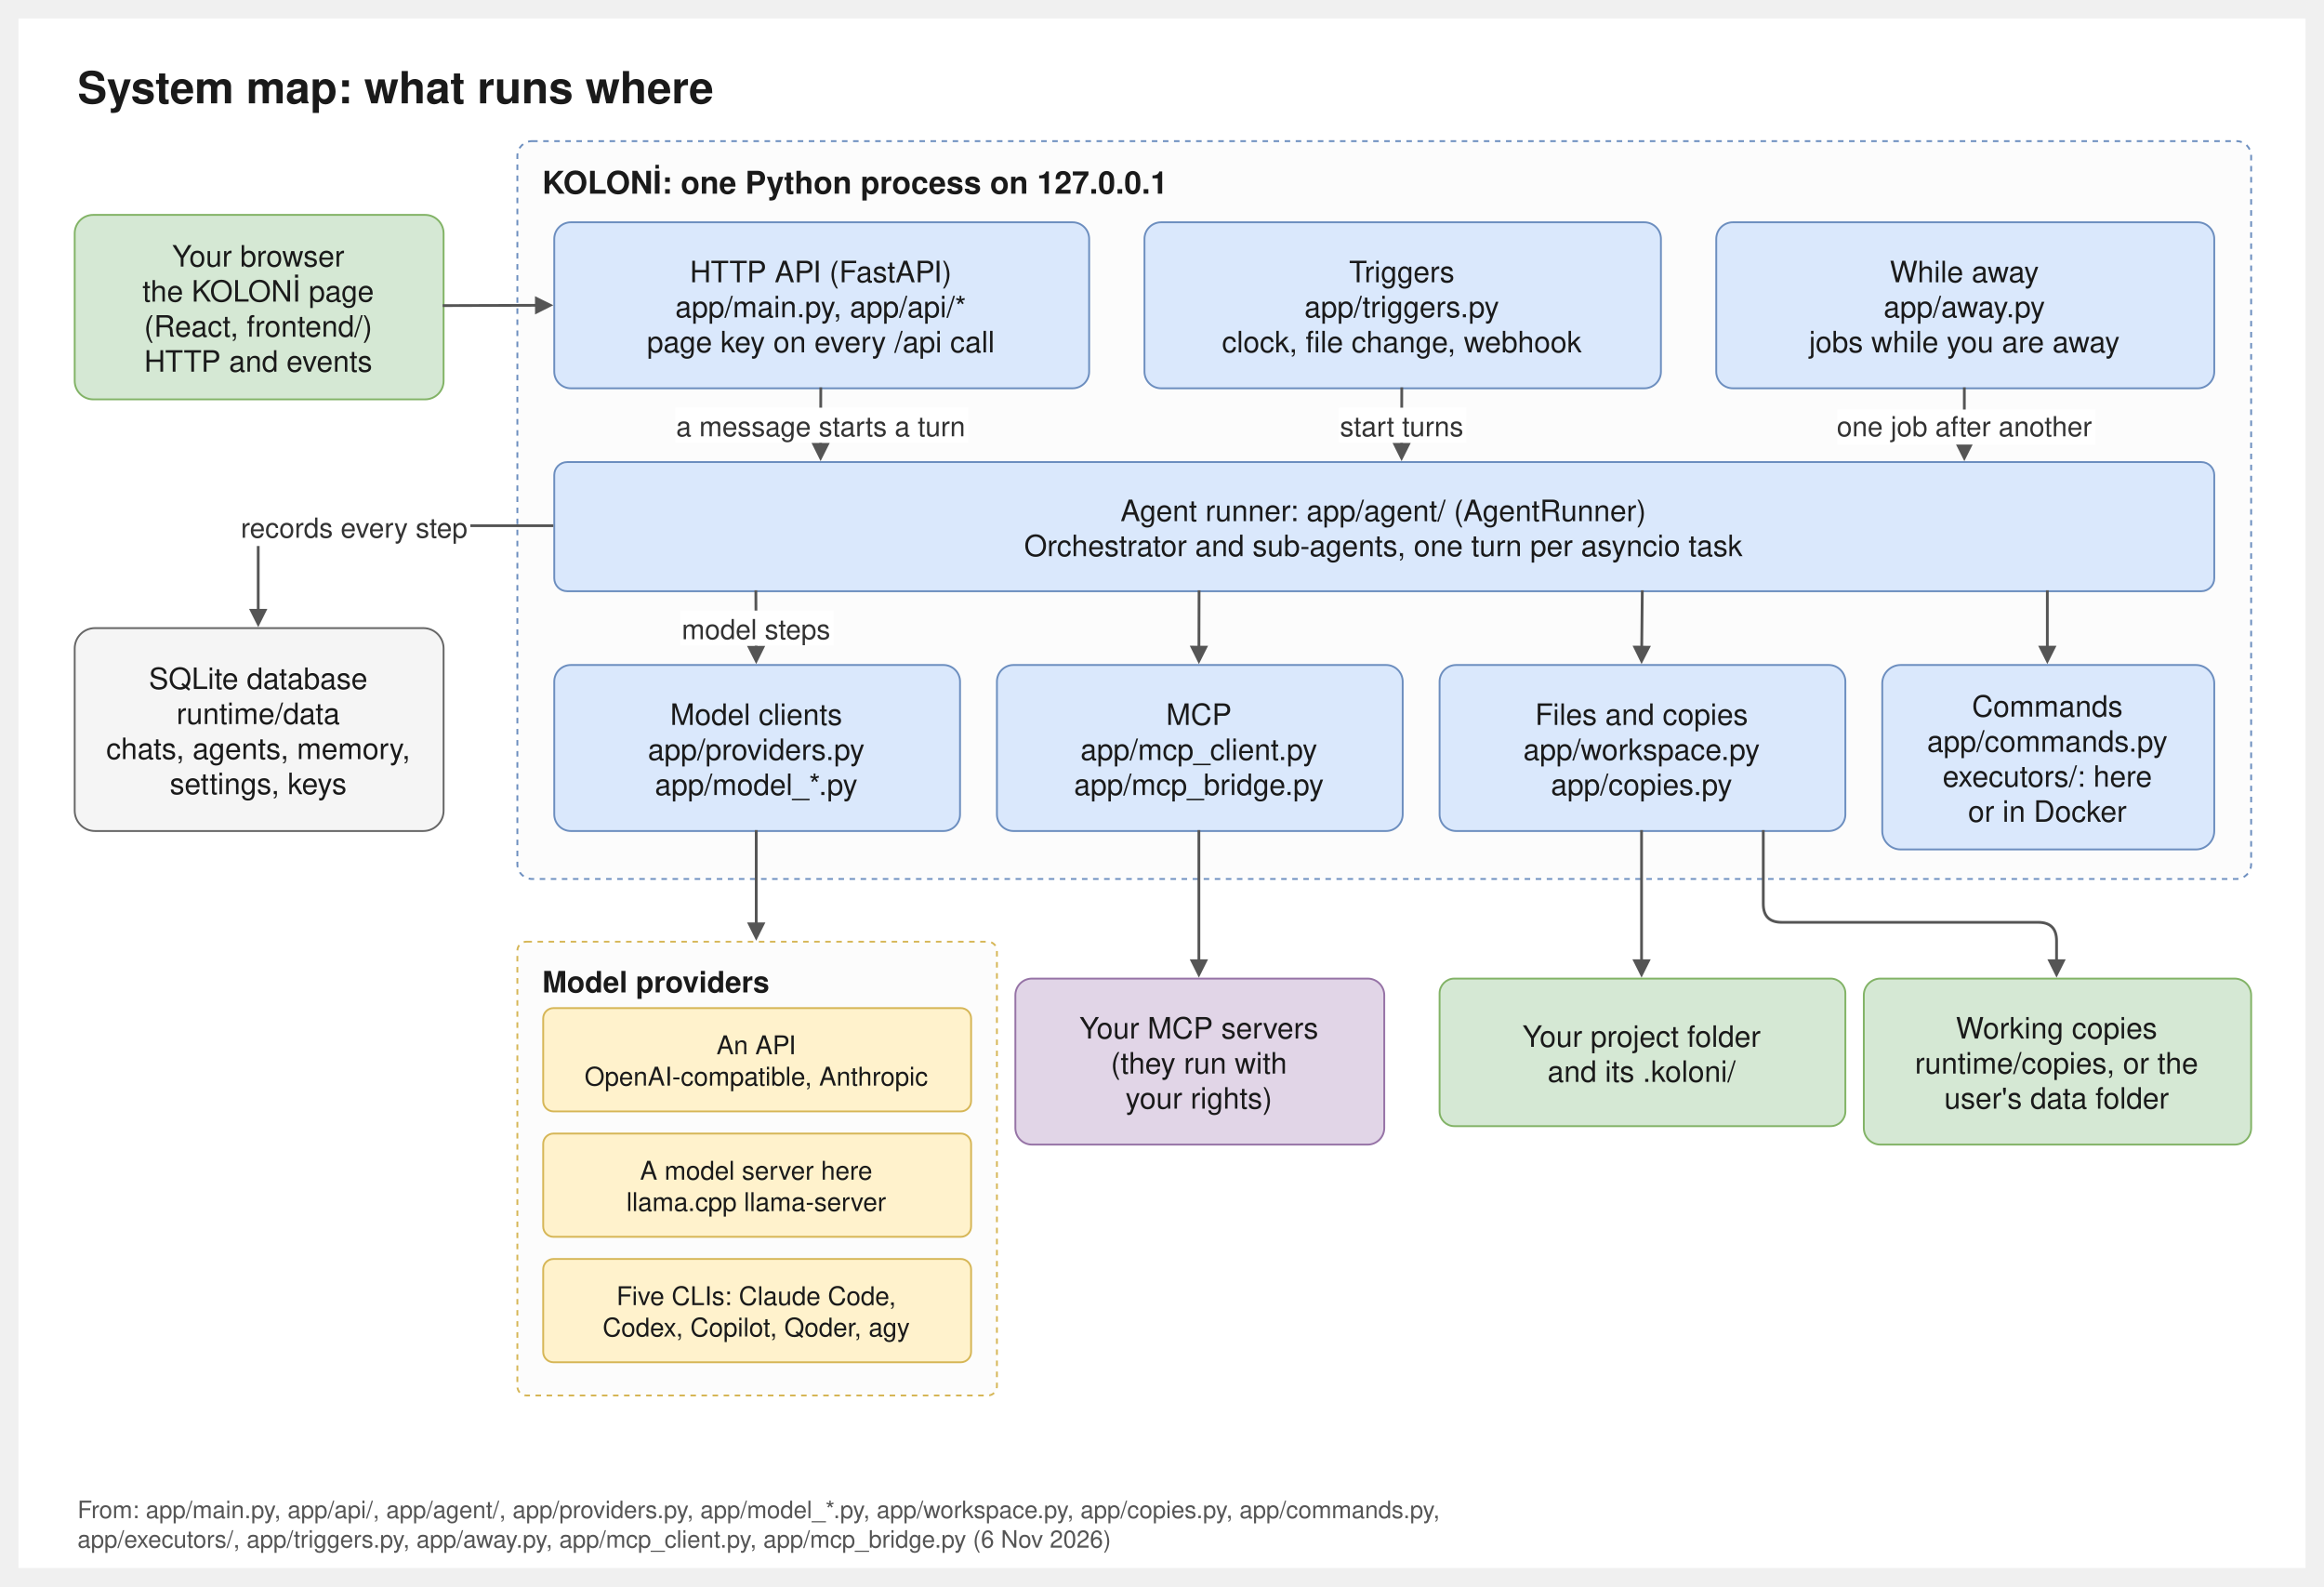
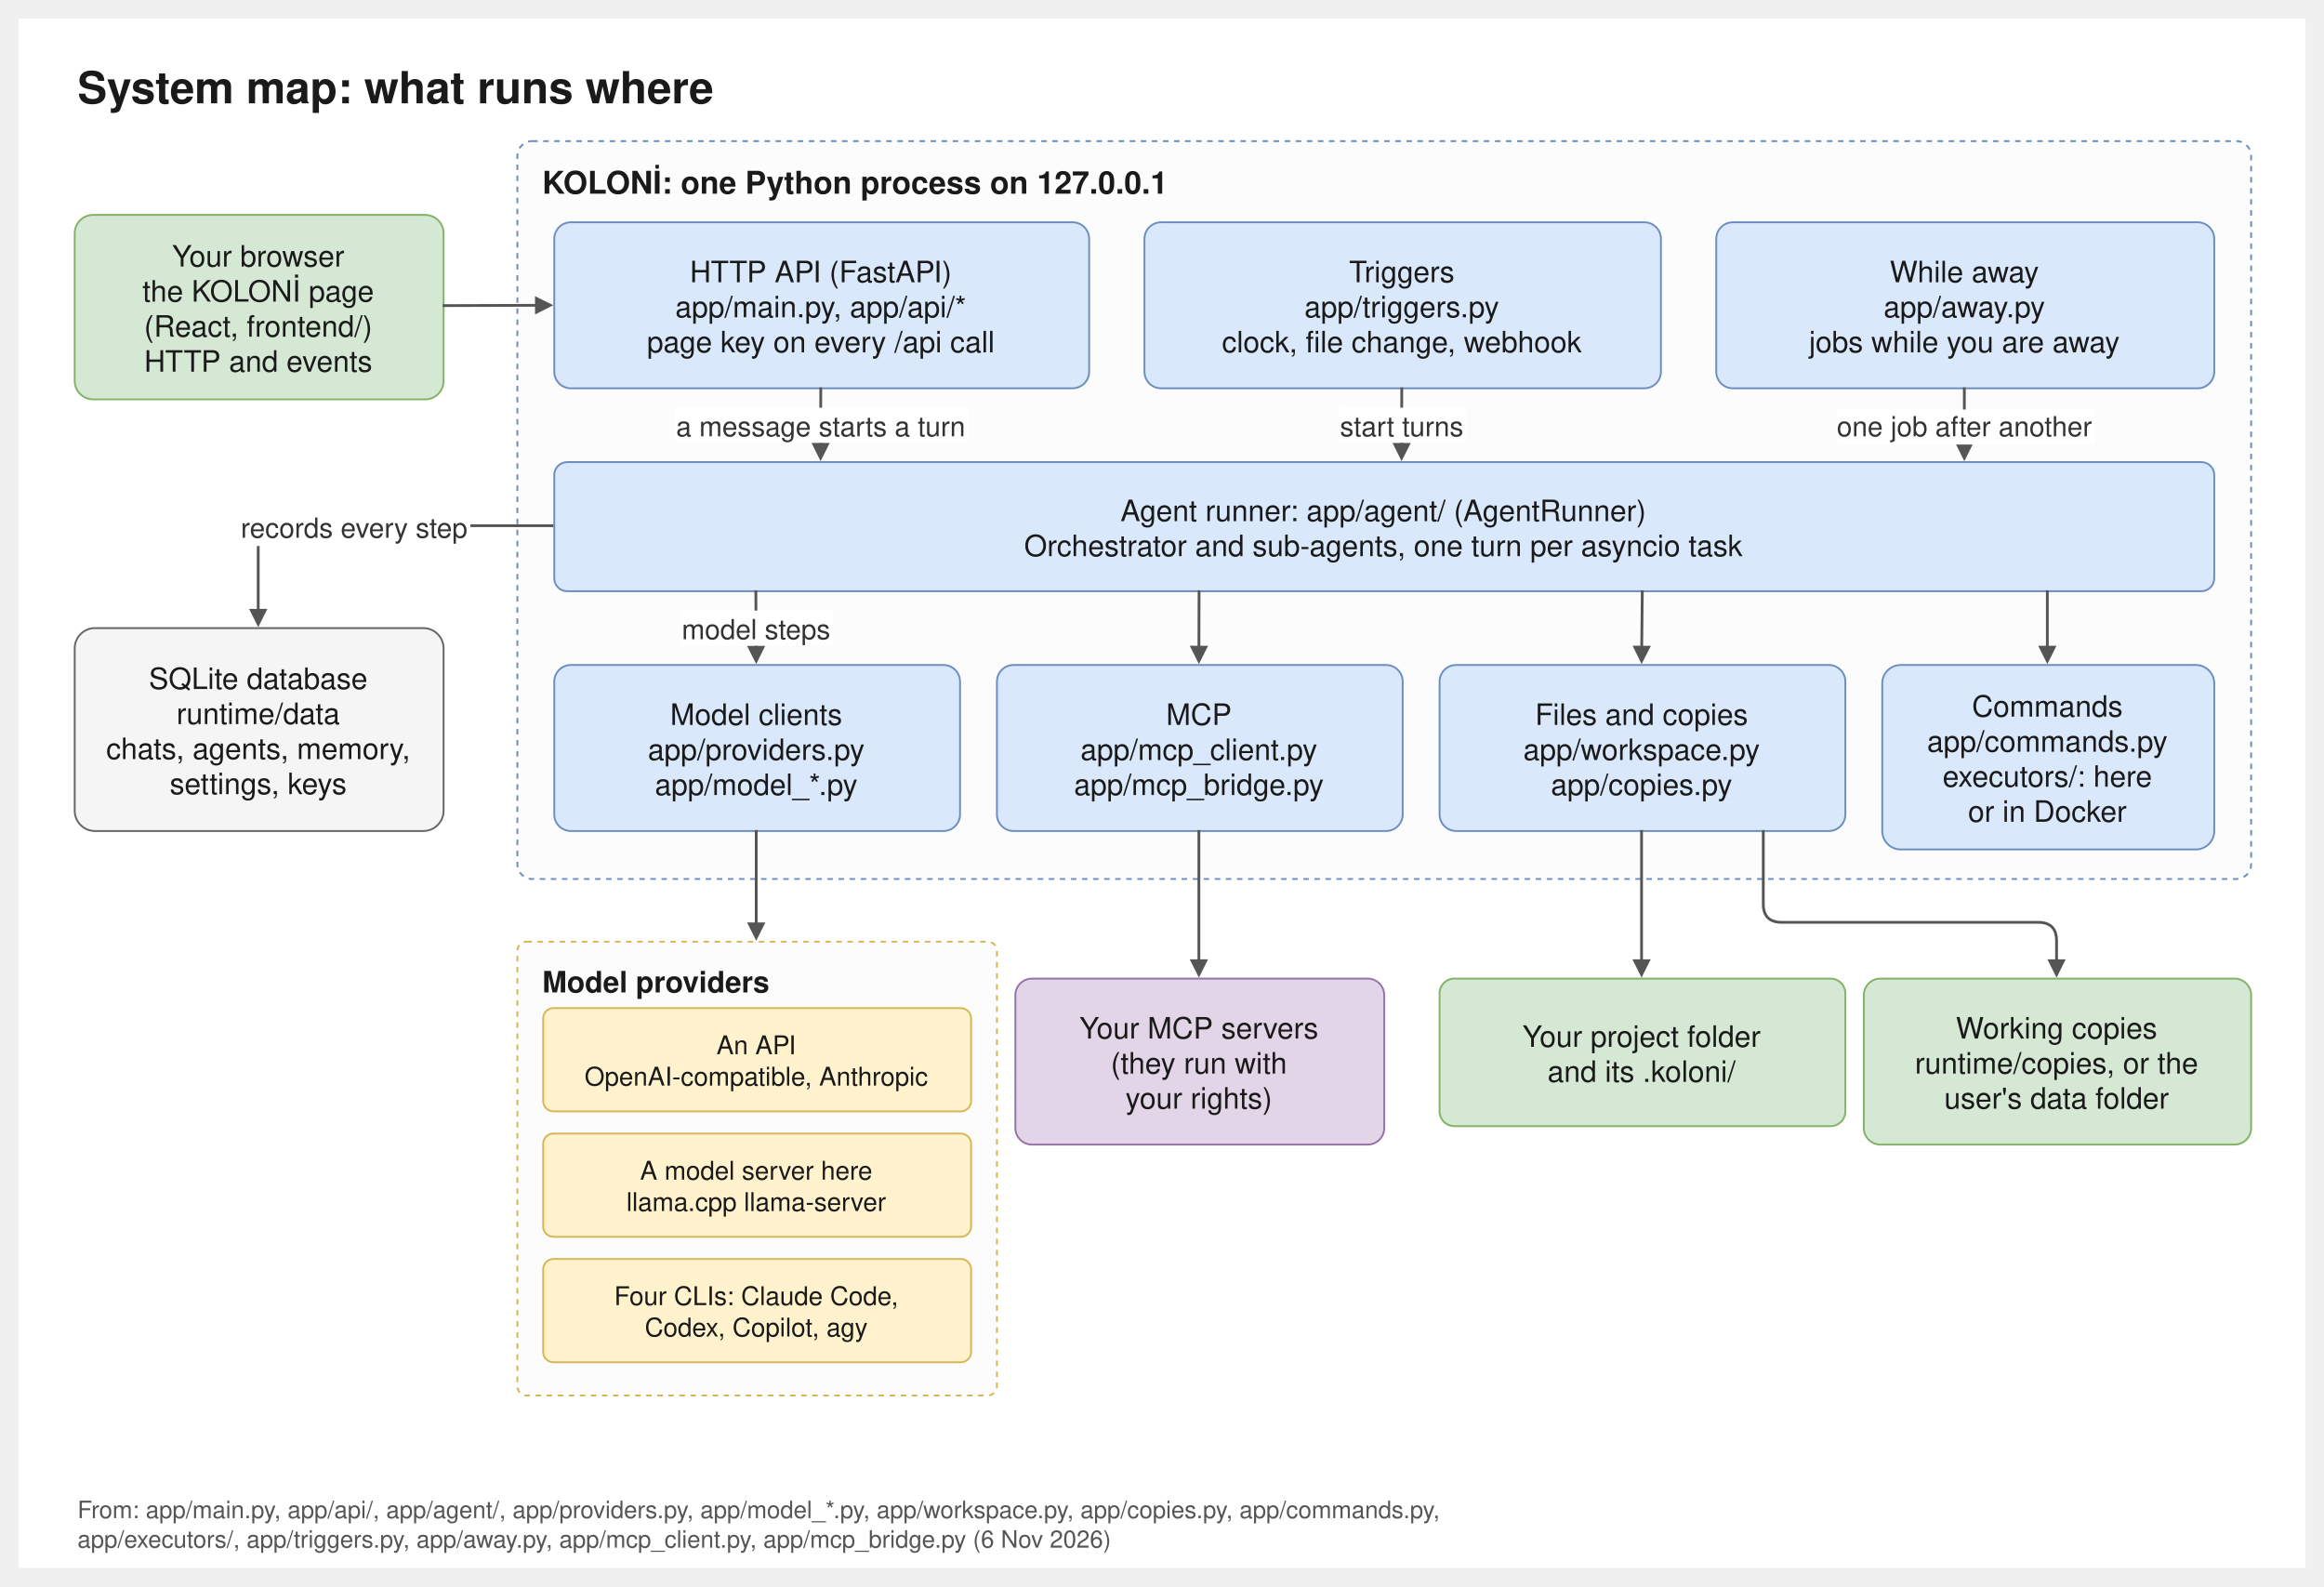
<svg xmlns="http://www.w3.org/2000/svg" style="background: transparent; background-color: transparent;" version="1.1" width="1260px" height="860px" viewBox="0 0 1260 860">
  <defs />
  <g>
    <g data-cell-id="0">
      <g data-cell-id="1">
        <g data-cell-id="backdrop">
          <g>
            <rect x="10" y="10" width="1240" height="840" fill="#ffffff" stroke="none" pointer-events="all" style="fill: light-dark(rgb(255, 255, 255), rgb(18, 18, 18));" />
          </g>
        </g>
        <g data-cell-id="title">
          <g>
            <rect x="40" y="26" width="1180" height="36" fill="none" stroke="none" pointer-events="all" />
          </g>
          <g>
            <g fill="#1a1a1a" font-family="Helvetica" font-weight="bold" text-anchor="start" font-size="24px" style="fill: light-dark(rgb(26, 26, 26), rgb(215, 215, 215));">
              <text x="42" y="56">System map: what runs where</text>
            </g>
          </g>
        </g>
        <g data-cell-id="page">
          <g transform="translate(0.5,0.5)">
            <rect x="40" y="116" width="200" height="100" rx="10" ry="10" fill="#d5e8d4" stroke="#82b366" pointer-events="all" style="fill: light-dark(rgb(213, 232, 212), rgb(31, 47, 30)); stroke: light-dark(rgb(130, 179, 102), rgb(68, 110, 44));" />
          </g>
          <g>
            <g fill="#1a1a1a" font-family="Helvetica" text-anchor="middle" font-size="16px" style="fill: light-dark(rgb(26, 26, 26), rgb(215, 215, 215));">
              <text x="140" y="144.5">Your browser</text>
              <text x="140" y="163.5">the KOLONİ page</text>
              <text x="140" y="182.5">(React, frontend/)</text>
              <text x="140" y="201.5">HTTP and events</text>
            </g>
          </g>
        </g>
        <g data-cell-id="db">
          <g transform="translate(0.5,0.5)">
            <rect x="40" y="340" width="200" height="110" rx="11" ry="11" fill="#f5f5f5" stroke="#666666" pointer-events="all" style="fill: light-dark(rgb(245, 245, 245), rgb(26, 26, 26)); stroke: light-dark(rgb(102, 102, 102), rgb(149, 149, 149));" />
          </g>
          <g>
            <g fill="#1a1a1a" font-family="Helvetica" text-anchor="middle" font-size="16px" style="fill: light-dark(rgb(26, 26, 26), rgb(215, 215, 215));">
              <text x="140" y="373.5">SQLite database</text>
              <text x="140" y="392.5">runtime/data</text>
              <text x="140" y="411.5">chats, agents, memory,</text>
              <text x="140" y="430.5">settings, keys</text>
            </g>
          </g>
        </g>
        <g data-cell-id="proc">
          <g transform="translate(0.5,0.5)">
            <rect x="280" y="76" width="940" height="400" rx="8" ry="8" fill="#fcfcfc" stroke="#6c8ebf" stroke-dasharray="3 3" pointer-events="all" style="fill: light-dark(rgb(252, 252, 252), rgb(20, 20, 20)); stroke: light-dark(rgb(108, 142, 191), rgb(92, 121, 163));" />
          </g>
          <g>
            <g fill="#1a1a1a" font-family="Helvetica" font-weight="bold" text-anchor="start" font-size="17px" style="fill: light-dark(rgb(26, 26, 26), rgb(215, 215, 215));">
              <text x="294" y="105">KOLONİ: one Python process on 127.0.0.1</text>
            </g>
          </g>
        </g>
        <g data-cell-id="api">
          <g transform="translate(0.5,0.5)">
            <rect x="300" y="120" width="290" height="90" rx="9" ry="9" fill="#dae8fc" stroke="#6c8ebf" pointer-events="all" style="fill: light-dark(rgb(218, 232, 252), rgb(29, 41, 59)); stroke: light-dark(rgb(108, 142, 191), rgb(92, 121, 163));" />
          </g>
          <g>
            <g fill="#1a1a1a" font-family="Helvetica" text-anchor="middle" font-size="16px" style="fill: light-dark(rgb(26, 26, 26), rgb(215, 215, 215));">
              <text x="445" y="153">HTTP API (FastAPI)</text>
              <text x="445" y="172">app/main.py, app/api/*</text>
              <text x="445" y="191">page key on every /api call</text>
            </g>
          </g>
        </g>
        <g data-cell-id="trig">
          <g transform="translate(0.5,0.5)">
            <rect x="620" y="120" width="280" height="90" rx="9" ry="9" fill="#dae8fc" stroke="#6c8ebf" pointer-events="all" style="fill: light-dark(rgb(218, 232, 252), rgb(29, 41, 59)); stroke: light-dark(rgb(108, 142, 191), rgb(92, 121, 163));" />
          </g>
          <g>
            <g fill="#1a1a1a" font-family="Helvetica" text-anchor="middle" font-size="16px" style="fill: light-dark(rgb(26, 26, 26), rgb(215, 215, 215));">
              <text x="760" y="153">Triggers</text>
              <text x="760" y="172">app/triggers.py</text>
              <text x="760" y="191">clock, file change, webhook</text>
            </g>
          </g>
        </g>
        <g data-cell-id="night">
          <g transform="translate(0.5,0.5)">
            <rect x="930" y="120" width="270" height="90" rx="9" ry="9" fill="#dae8fc" stroke="#6c8ebf" pointer-events="all" style="fill: light-dark(rgb(218, 232, 252), rgb(29, 41, 59)); stroke: light-dark(rgb(108, 142, 191), rgb(92, 121, 163));" />
          </g>
          <g>
            <g fill="#1a1a1a" font-family="Helvetica" text-anchor="middle" font-size="16px" style="fill: light-dark(rgb(26, 26, 26), rgb(215, 215, 215));">
              <text x="1065" y="153">While away</text>
              <text x="1065" y="172">app/away.py</text>
              <text x="1065" y="191">jobs while you are away</text>
            </g>
          </g>
        </g>
        <g data-cell-id="run">
          <g transform="translate(0.5,0.5)">
            <rect x="300" y="250" width="900" height="70" rx="7" ry="7" fill="#dae8fc" stroke="#6c8ebf" pointer-events="all" style="fill: light-dark(rgb(218, 232, 252), rgb(29, 41, 59)); stroke: light-dark(rgb(108, 142, 191), rgb(92, 121, 163));" />
          </g>
          <g>
            <g fill="#1a1a1a" font-family="Helvetica" text-anchor="middle" font-size="16px" style="fill: light-dark(rgb(26, 26, 26), rgb(215, 215, 215));">
              <text x="750" y="282.5">Agent runner: app/agent/ (AgentRunner)</text>
              <text x="750" y="301.5">Orchestrator and sub-agents, one turn per asyncio task</text>
            </g>
          </g>
        </g>
        <g data-cell-id="models">
          <g transform="translate(0.5,0.5)">
            <rect x="300" y="360" width="220" height="90" rx="9" ry="9" fill="#dae8fc" stroke="#6c8ebf" pointer-events="all" style="fill: light-dark(rgb(218, 232, 252), rgb(29, 41, 59)); stroke: light-dark(rgb(108, 142, 191), rgb(92, 121, 163));" />
          </g>
          <g>
            <g fill="#1a1a1a" font-family="Helvetica" text-anchor="middle" font-size="16px" style="fill: light-dark(rgb(26, 26, 26), rgb(215, 215, 215));">
              <text x="410" y="393">Model clients</text>
              <text x="410" y="412">app/providers.py</text>
              <text x="410" y="431">app/model_*.py</text>
            </g>
          </g>
        </g>
        <g data-cell-id="mcp">
          <g transform="translate(0.5,0.5)">
            <rect x="540" y="360" width="220" height="90" rx="9" ry="9" fill="#dae8fc" stroke="#6c8ebf" pointer-events="all" style="fill: light-dark(rgb(218, 232, 252), rgb(29, 41, 59)); stroke: light-dark(rgb(108, 142, 191), rgb(92, 121, 163));" />
          </g>
          <g>
            <g fill="#1a1a1a" font-family="Helvetica" text-anchor="middle" font-size="16px" style="fill: light-dark(rgb(26, 26, 26), rgb(215, 215, 215));">
              <text x="650" y="393">MCP</text>
              <text x="650" y="412">app/mcp_client.py</text>
              <text x="650" y="431">app/mcp_bridge.py</text>
            </g>
          </g>
        </g>
        <g data-cell-id="ws">
          <g transform="translate(0.5,0.5)">
            <rect x="780" y="360" width="220" height="90" rx="9" ry="9" fill="#dae8fc" stroke="#6c8ebf" pointer-events="all" style="fill: light-dark(rgb(218, 232, 252), rgb(29, 41, 59)); stroke: light-dark(rgb(108, 142, 191), rgb(92, 121, 163));" />
          </g>
          <g>
            <g fill="#1a1a1a" font-family="Helvetica" text-anchor="middle" font-size="16px" style="fill: light-dark(rgb(26, 26, 26), rgb(215, 215, 215));">
              <text x="890" y="393">Files and copies</text>
              <text x="890" y="412">app/workspace.py</text>
              <text x="890" y="431">app/copies.py</text>
            </g>
          </g>
        </g>
        <g data-cell-id="cmd">
          <g transform="translate(0.5,0.5)">
            <rect x="1020" y="360" width="180" height="100" rx="10" ry="10" fill="#dae8fc" stroke="#6c8ebf" pointer-events="all" style="fill: light-dark(rgb(218, 232, 252), rgb(29, 41, 59)); stroke: light-dark(rgb(108, 142, 191), rgb(92, 121, 163));" />
          </g>
          <g>
            <g fill="#1a1a1a" font-family="Helvetica" text-anchor="middle" font-size="16px" style="fill: light-dark(rgb(26, 26, 26), rgb(215, 215, 215));">
              <text x="1110" y="388.5">Commands</text>
              <text x="1110" y="407.5">app/commands.py</text>
              <text x="1110" y="426.5">executors/: here</text>
              <text x="1110" y="445.5">or in Docker</text>
            </g>
          </g>
        </g>
        <g data-cell-id="prov">
          <g transform="translate(0.5,0.5)">
            <rect x="280" y="510" width="260" height="246" rx="4.92" ry="4.92" fill="#fcfcfc" stroke="#d6b656" stroke-dasharray="3 3" pointer-events="all" style="fill: light-dark(rgb(252, 252, 252), rgb(20, 20, 20)); stroke: light-dark(rgb(214, 182, 86), rgb(109, 81, 0));" />
          </g>
          <g>
            <g fill="#1a1a1a" font-family="Helvetica" font-weight="bold" text-anchor="start" font-size="16px" style="fill: light-dark(rgb(26, 26, 26), rgb(215, 215, 215));">
              <text x="294" y="538">Model providers</text>
            </g>
          </g>
        </g>
        <g data-cell-id="p_api">
          <g transform="translate(0.5,0.5)">
            <rect x="294" y="546" width="232" height="56" rx="5.6" ry="5.6" fill="#fff2cc" stroke="#d6b656" pointer-events="all" style="fill: light-dark(rgb(255, 242, 204), rgb(40, 29, 0)); stroke: light-dark(rgb(214, 182, 86), rgb(109, 81, 0));" />
          </g>
          <g>
            <g fill="#1a1a1a" font-family="Helvetica" text-anchor="middle" font-size="14px" style="fill: light-dark(rgb(26, 26, 26), rgb(215, 215, 215));">
              <text x="410" y="571.5">An API</text>
              <text x="410" y="588.5">OpenAI-compatible, Anthropic</text>
            </g>
          </g>
        </g>
        <g data-cell-id="p_local">
          <g transform="translate(0.5,0.5)">
            <rect x="294" y="614" width="232" height="56" rx="5.6" ry="5.6" fill="#fff2cc" stroke="#d6b656" pointer-events="all" style="fill: light-dark(rgb(255, 242, 204), rgb(40, 29, 0)); stroke: light-dark(rgb(214, 182, 86), rgb(109, 81, 0));" />
          </g>
          <g>
            <g fill="#1a1a1a" font-family="Helvetica" text-anchor="middle" font-size="14px" style="fill: light-dark(rgb(26, 26, 26), rgb(215, 215, 215));">
              <text x="410" y="639.5">A model server here</text>
              <text x="410" y="656.5">llama.cpp llama-server</text>
            </g>
          </g>
        </g>
        <g data-cell-id="p_cli">
          <g transform="translate(0.5,0.5)">
            <rect x="294" y="682" width="232" height="56" rx="5.6" ry="5.6" fill="#fff2cc" stroke="#d6b656" pointer-events="all" style="fill: light-dark(rgb(255, 242, 204), rgb(40, 29, 0)); stroke: light-dark(rgb(214, 182, 86), rgb(109, 81, 0));" />
          </g>
          <g>
            <g fill="#1a1a1a" font-family="Helvetica" text-anchor="middle" font-size="14px" style="fill: light-dark(rgb(26, 26, 26), rgb(215, 215, 215));">
-               <text x="410" y="707.5">Five CLIs: Claude Code,</text>
-               <text x="410" y="724.5">Codex, Copilot, Qoder, agy</text>
+               <text x="410" y="707.5">Four CLIs: Claude Code,</text>
+               <text x="410" y="724.5">Codex, Copilot, agy</text>
            </g>
          </g>
        </g>
        <g data-cell-id="srv">
          <g transform="translate(0.5,0.5)">
            <rect x="550" y="530" width="200" height="90" rx="9" ry="9" fill="#e1d5e7" stroke="#9673a6" pointer-events="all" style="fill: light-dark(rgb(225, 213, 231), rgb(57, 47, 63)); stroke: light-dark(rgb(150, 115, 166), rgb(149, 119, 163));" />
          </g>
          <g>
            <g fill="#1a1a1a" font-family="Helvetica" text-anchor="middle" font-size="16px" style="fill: light-dark(rgb(26, 26, 26), rgb(215, 215, 215));">
              <text x="650" y="563">Your MCP servers</text>
              <text x="650" y="582">(they run with</text>
              <text x="650" y="601">your rights)</text>
            </g>
          </g>
        </g>
        <g data-cell-id="proj">
          <g transform="translate(0.5,0.5)">
            <rect x="780" y="530" width="220" height="80" rx="8" ry="8" fill="#d5e8d4" stroke="#82b366" pointer-events="all" style="fill: light-dark(rgb(213, 232, 212), rgb(31, 47, 30)); stroke: light-dark(rgb(130, 179, 102), rgb(68, 110, 44));" />
          </g>
          <g>
            <g fill="#1a1a1a" font-family="Helvetica" text-anchor="middle" font-size="16px" style="fill: light-dark(rgb(26, 26, 26), rgb(215, 215, 215));">
              <text x="890" y="567.5">Your project folder</text>
              <text x="890" y="586.5">and its .koloni/</text>
            </g>
          </g>
        </g>
        <g data-cell-id="copies">
          <g transform="translate(0.5,0.5)">
            <rect x="1010" y="530" width="210" height="90" rx="9" ry="9" fill="#d5e8d4" stroke="#82b366" pointer-events="all" style="fill: light-dark(rgb(213, 232, 212), rgb(31, 47, 30)); stroke: light-dark(rgb(130, 179, 102), rgb(68, 110, 44));" />
          </g>
          <g>
            <g fill="#1a1a1a" font-family="Helvetica" text-anchor="middle" font-size="16px" style="fill: light-dark(rgb(26, 26, 26), rgb(215, 215, 215));">
              <text x="1115" y="563">Working copies</text>
              <text x="1115" y="582">runtime/copies, or the</text>
              <text x="1115" y="601">user's data folder</text>
            </g>
          </g>
        </g>
        <g data-cell-id="e20">
          <g>
            <path d="M 240 165.67 L 290.82 165.51" fill="none" stroke="#555555" stroke-width="1.5" stroke-miterlimit="10" pointer-events="stroke" style="stroke: light-dark(rgb(85, 85, 85), rgb(164, 164, 164));" />
            <path d="M 298.32 165.48 L 290.84 169.26 L 290.81 161.76 Z" fill="#555555" stroke="#555555" stroke-width="1.5" stroke-miterlimit="10" pointer-events="all" style="fill: light-dark(rgb(85, 85, 85), rgb(164, 164, 164)); stroke: light-dark(rgb(85, 85, 85), rgb(164, 164, 164));" />
          </g>
        </g>
        <g data-cell-id="e21">
          <g>
            <path d="M 445 210 L 444.92 240.82" fill="none" stroke="#555555" stroke-width="1.5" stroke-miterlimit="10" pointer-events="stroke" style="stroke: light-dark(rgb(85, 85, 85), rgb(164, 164, 164));" />
            <path d="M 444.9 248.32 L 441.17 240.81 L 448.67 240.83 Z" fill="#555555" stroke="#555555" stroke-width="1.5" stroke-miterlimit="10" pointer-events="all" style="fill: light-dark(rgb(85, 85, 85), rgb(164, 164, 164)); stroke: light-dark(rgb(85, 85, 85), rgb(164, 164, 164));" />
          </g>
          <g>
            <g fill="#333333" font-family="Helvetica" text-anchor="middle" font-size="15px" style="fill: light-dark(rgb(51, 51, 51), rgb(193, 193, 193));">
              <rect fill="#ffffff" stroke="none" x="366" y="221" width="159" height="19" stroke-width="0" style="fill: light-dark(rgb(255, 255, 255), rgb(18, 18, 18));" />
              <text x="444.95" y="236.5">a message starts a turn</text>
            </g>
          </g>
        </g>
        <g data-cell-id="e22">
          <g>
            <path d="M 760 210 L 759.92 240.82" fill="none" stroke="#555555" stroke-width="1.5" stroke-miterlimit="10" pointer-events="stroke" style="stroke: light-dark(rgb(85, 85, 85), rgb(164, 164, 164));" />
            <path d="M 759.9 248.32 L 756.17 240.81 L 763.67 240.83 Z" fill="#555555" stroke="#555555" stroke-width="1.5" stroke-miterlimit="10" pointer-events="all" style="fill: light-dark(rgb(85, 85, 85), rgb(164, 164, 164)); stroke: light-dark(rgb(85, 85, 85), rgb(164, 164, 164));" />
          </g>
          <g>
            <g fill="#333333" font-family="Helvetica" text-anchor="middle" font-size="15px" style="fill: light-dark(rgb(51, 51, 51), rgb(193, 193, 193));">
              <rect fill="#ffffff" stroke="none" x="726" y="221" width="69" height="19" stroke-width="0" style="fill: light-dark(rgb(255, 255, 255), rgb(18, 18, 18));" />
              <text x="759.95" y="236.5">start turns</text>
            </g>
          </g>
        </g>
        <g data-cell-id="e23">
          <g>
            <path d="M 1065 210 L 1065 240.82" fill="none" stroke="#555555" stroke-width="1.5" stroke-miterlimit="10" pointer-events="stroke" style="stroke: light-dark(rgb(85, 85, 85), rgb(164, 164, 164));" />
            <path d="M 1065 248.32 L 1061.25 240.82 L 1068.75 240.82 Z" fill="#555555" stroke="#555555" stroke-width="1.5" stroke-miterlimit="10" pointer-events="all" style="fill: light-dark(rgb(85, 85, 85), rgb(164, 164, 164)); stroke: light-dark(rgb(85, 85, 85), rgb(164, 164, 164));" />
          </g>
          <g>
            <g fill="#333333" font-family="Helvetica" text-anchor="middle" font-size="15px" style="fill: light-dark(rgb(51, 51, 51), rgb(193, 193, 193));">
              <rect fill="#ffffff" stroke="none" x="996" y="222" width="140" height="19" stroke-width="0" style="fill: light-dark(rgb(255, 255, 255), rgb(18, 18, 18));" />
              <text x="1065" y="236.5">one job after another</text>
            </g>
          </g>
        </g>
        <g data-cell-id="e24">
          <g>
            <path d="M 300 285 L 150 285 Q 140 285 140 295 L 140 330.82" fill="none" stroke="#555555" stroke-width="1.5" stroke-miterlimit="10" pointer-events="stroke" style="stroke: light-dark(rgb(85, 85, 85), rgb(164, 164, 164));" />
            <path d="M 140 338.32 L 136.25 330.82 L 143.75 330.82 Z" fill="#555555" stroke="#555555" stroke-width="1.5" stroke-miterlimit="10" pointer-events="all" style="fill: light-dark(rgb(85, 85, 85), rgb(164, 164, 164)); stroke: light-dark(rgb(85, 85, 85), rgb(164, 164, 164));" />
          </g>
          <g>
            <g fill="#333333" font-family="Helvetica" text-anchor="middle" font-size="15px" style="fill: light-dark(rgb(51, 51, 51), rgb(193, 193, 193));">
              <rect fill="#ffffff" stroke="none" x="130" y="277" width="125" height="19" stroke-width="0" style="fill: light-dark(rgb(255, 255, 255), rgb(18, 18, 18));" />
              <text x="192" y="291.5">records every step</text>
            </g>
          </g>
        </g>
        <g data-cell-id="e25">
          <g>
            <path d="M 409.8 320 L 409.95 350.82" fill="none" stroke="#555555" stroke-width="1.5" stroke-miterlimit="10" pointer-events="stroke" style="stroke: light-dark(rgb(85, 85, 85), rgb(164, 164, 164));" />
            <path d="M 409.99 358.32 L 406.2 350.84 L 413.7 350.8 Z" fill="#555555" stroke="#555555" stroke-width="1.5" stroke-miterlimit="10" pointer-events="all" style="fill: light-dark(rgb(85, 85, 85), rgb(164, 164, 164)); stroke: light-dark(rgb(85, 85, 85), rgb(164, 164, 164));" />
          </g>
          <g>
            <g fill="#333333" font-family="Helvetica" text-anchor="middle" font-size="15px" style="fill: light-dark(rgb(51, 51, 51), rgb(193, 193, 193));">
              <rect fill="#ffffff" stroke="none" x="369" y="331" width="83" height="19" stroke-width="0" style="fill: light-dark(rgb(255, 255, 255), rgb(18, 18, 18));" />
              <text x="409.9" y="346.5">model steps</text>
            </g>
          </g>
        </g>
        <g data-cell-id="e26">
          <g>
            <path d="M 650.1 320 L 650.02 350.82" fill="none" stroke="#555555" stroke-width="1.5" stroke-miterlimit="10" pointer-events="stroke" style="stroke: light-dark(rgb(85, 85, 85), rgb(164, 164, 164));" />
            <path d="M 650 358.32 L 646.27 350.81 L 653.77 350.83 Z" fill="#555555" stroke="#555555" stroke-width="1.5" stroke-miterlimit="10" pointer-events="all" style="fill: light-dark(rgb(85, 85, 85), rgb(164, 164, 164)); stroke: light-dark(rgb(85, 85, 85), rgb(164, 164, 164));" />
          </g>
        </g>
        <g data-cell-id="e27">
          <g>
            <path d="M 890.4 320 L 890.09 350.82" fill="none" stroke="#555555" stroke-width="1.5" stroke-miterlimit="10" pointer-events="stroke" style="stroke: light-dark(rgb(85, 85, 85), rgb(164, 164, 164));" />
            <path d="M 890.02 358.32 L 886.34 350.79 L 893.84 350.86 Z" fill="#555555" stroke="#555555" stroke-width="1.5" stroke-miterlimit="10" pointer-events="all" style="fill: light-dark(rgb(85, 85, 85), rgb(164, 164, 164)); stroke: light-dark(rgb(85, 85, 85), rgb(164, 164, 164));" />
          </g>
        </g>
        <g data-cell-id="e28">
          <g>
            <path d="M 1110 320 L 1110 350.82" fill="none" stroke="#555555" stroke-width="1.5" stroke-miterlimit="10" pointer-events="stroke" style="stroke: light-dark(rgb(85, 85, 85), rgb(164, 164, 164));" />
            <path d="M 1110 358.32 L 1106.25 350.82 L 1113.75 350.82 Z" fill="#555555" stroke="#555555" stroke-width="1.5" stroke-miterlimit="10" pointer-events="all" style="fill: light-dark(rgb(85, 85, 85), rgb(164, 164, 164)); stroke: light-dark(rgb(85, 85, 85), rgb(164, 164, 164));" />
          </g>
        </g>
        <g data-cell-id="e29">
          <g>
            <path d="M 410 450 L 410 500.82" fill="none" stroke="#555555" stroke-width="1.5" stroke-miterlimit="10" pointer-events="stroke" style="stroke: light-dark(rgb(85, 85, 85), rgb(164, 164, 164));" />
            <path d="M 410 508.32 L 406.25 500.82 L 413.75 500.82 Z" fill="#555555" stroke="#555555" stroke-width="1.5" stroke-miterlimit="10" pointer-events="all" style="fill: light-dark(rgb(85, 85, 85), rgb(164, 164, 164)); stroke: light-dark(rgb(85, 85, 85), rgb(164, 164, 164));" />
          </g>
        </g>
        <g data-cell-id="e30">
          <g>
            <path d="M 650 450 L 650 520.82" fill="none" stroke="#555555" stroke-width="1.5" stroke-miterlimit="10" pointer-events="stroke" style="stroke: light-dark(rgb(85, 85, 85), rgb(164, 164, 164));" />
            <path d="M 650 528.32 L 646.25 520.82 L 653.75 520.82 Z" fill="#555555" stroke="#555555" stroke-width="1.5" stroke-miterlimit="10" pointer-events="all" style="fill: light-dark(rgb(85, 85, 85), rgb(164, 164, 164)); stroke: light-dark(rgb(85, 85, 85), rgb(164, 164, 164));" />
          </g>
        </g>
        <g data-cell-id="e31">
          <g>
            <path d="M 890 450 L 890 520.82" fill="none" stroke="#555555" stroke-width="1.5" stroke-miterlimit="10" pointer-events="stroke" style="stroke: light-dark(rgb(85, 85, 85), rgb(164, 164, 164));" />
            <path d="M 890 528.32 L 886.25 520.82 L 893.75 520.82 Z" fill="#555555" stroke="#555555" stroke-width="1.5" stroke-miterlimit="10" pointer-events="all" style="fill: light-dark(rgb(85, 85, 85), rgb(164, 164, 164)); stroke: light-dark(rgb(85, 85, 85), rgb(164, 164, 164));" />
          </g>
        </g>
        <g data-cell-id="e32">
          <g>
            <path d="M 956 450 L 956 490 Q 956 500 966 500 L 1105 500 Q 1115 500 1115 510 L 1115 520.82" fill="none" stroke="#555555" stroke-width="1.5" stroke-miterlimit="10" pointer-events="stroke" style="stroke: light-dark(rgb(85, 85, 85), rgb(164, 164, 164));" />
            <path d="M 1115 528.32 L 1111.25 520.82 L 1118.75 520.82 Z" fill="#555555" stroke="#555555" stroke-width="1.5" stroke-miterlimit="10" pointer-events="all" style="fill: light-dark(rgb(85, 85, 85), rgb(164, 164, 164)); stroke: light-dark(rgb(85, 85, 85), rgb(164, 164, 164));" />
          </g>
        </g>
        <g data-cell-id="footer">
          <g>
            <rect x="40" y="804" width="1180" height="40" fill="none" stroke="none" pointer-events="all" />
          </g>
          <g>
            <g fill="#555555" font-family="Helvetica" text-anchor="start" font-size="13px" style="fill: light-dark(rgb(85, 85, 85), rgb(164, 164, 164));">
              <text x="42" y="823">From: app/main.py, app/api/, app/agent/, app/providers.py, app/model_*.py, app/workspace.py, app/copies.py, app/commands.py,</text>
              <text x="42" y="839">app/executors/, app/triggers.py, app/away.py, app/mcp_client.py, app/mcp_bridge.py (6 Nov 2026)</text>
            </g>
          </g>
        </g>
      </g>
    </g>
  </g>
</svg>
